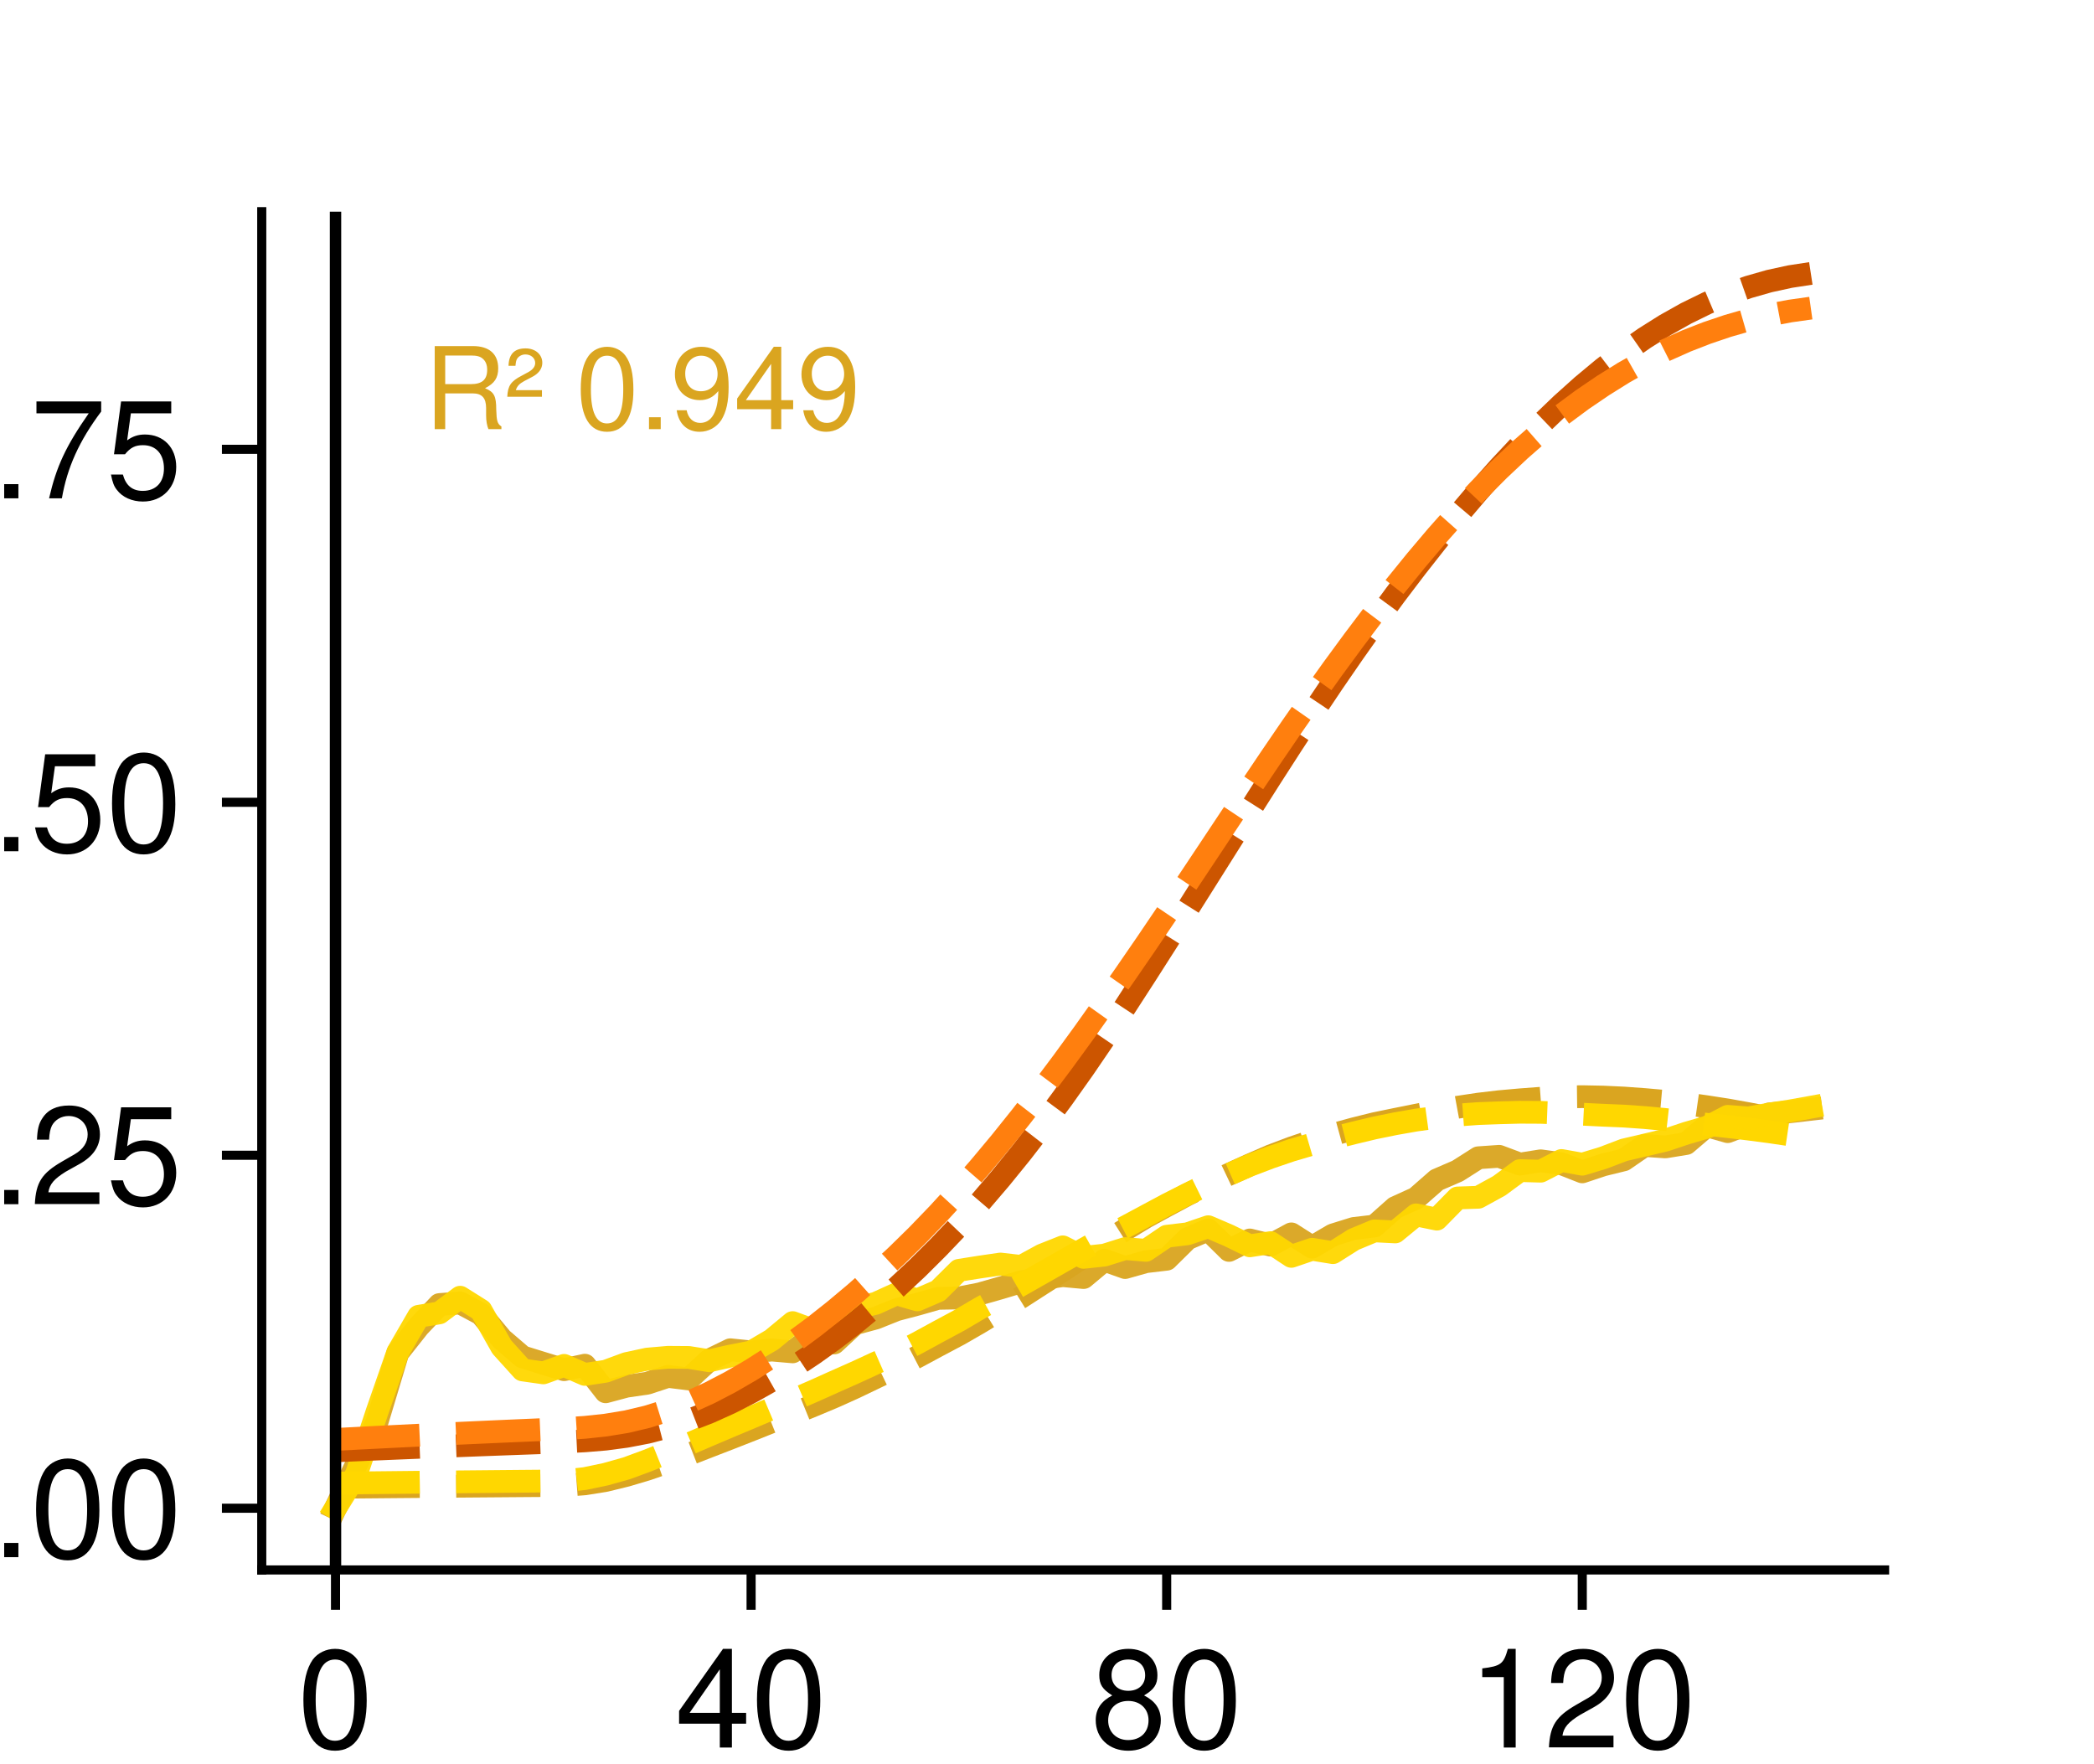
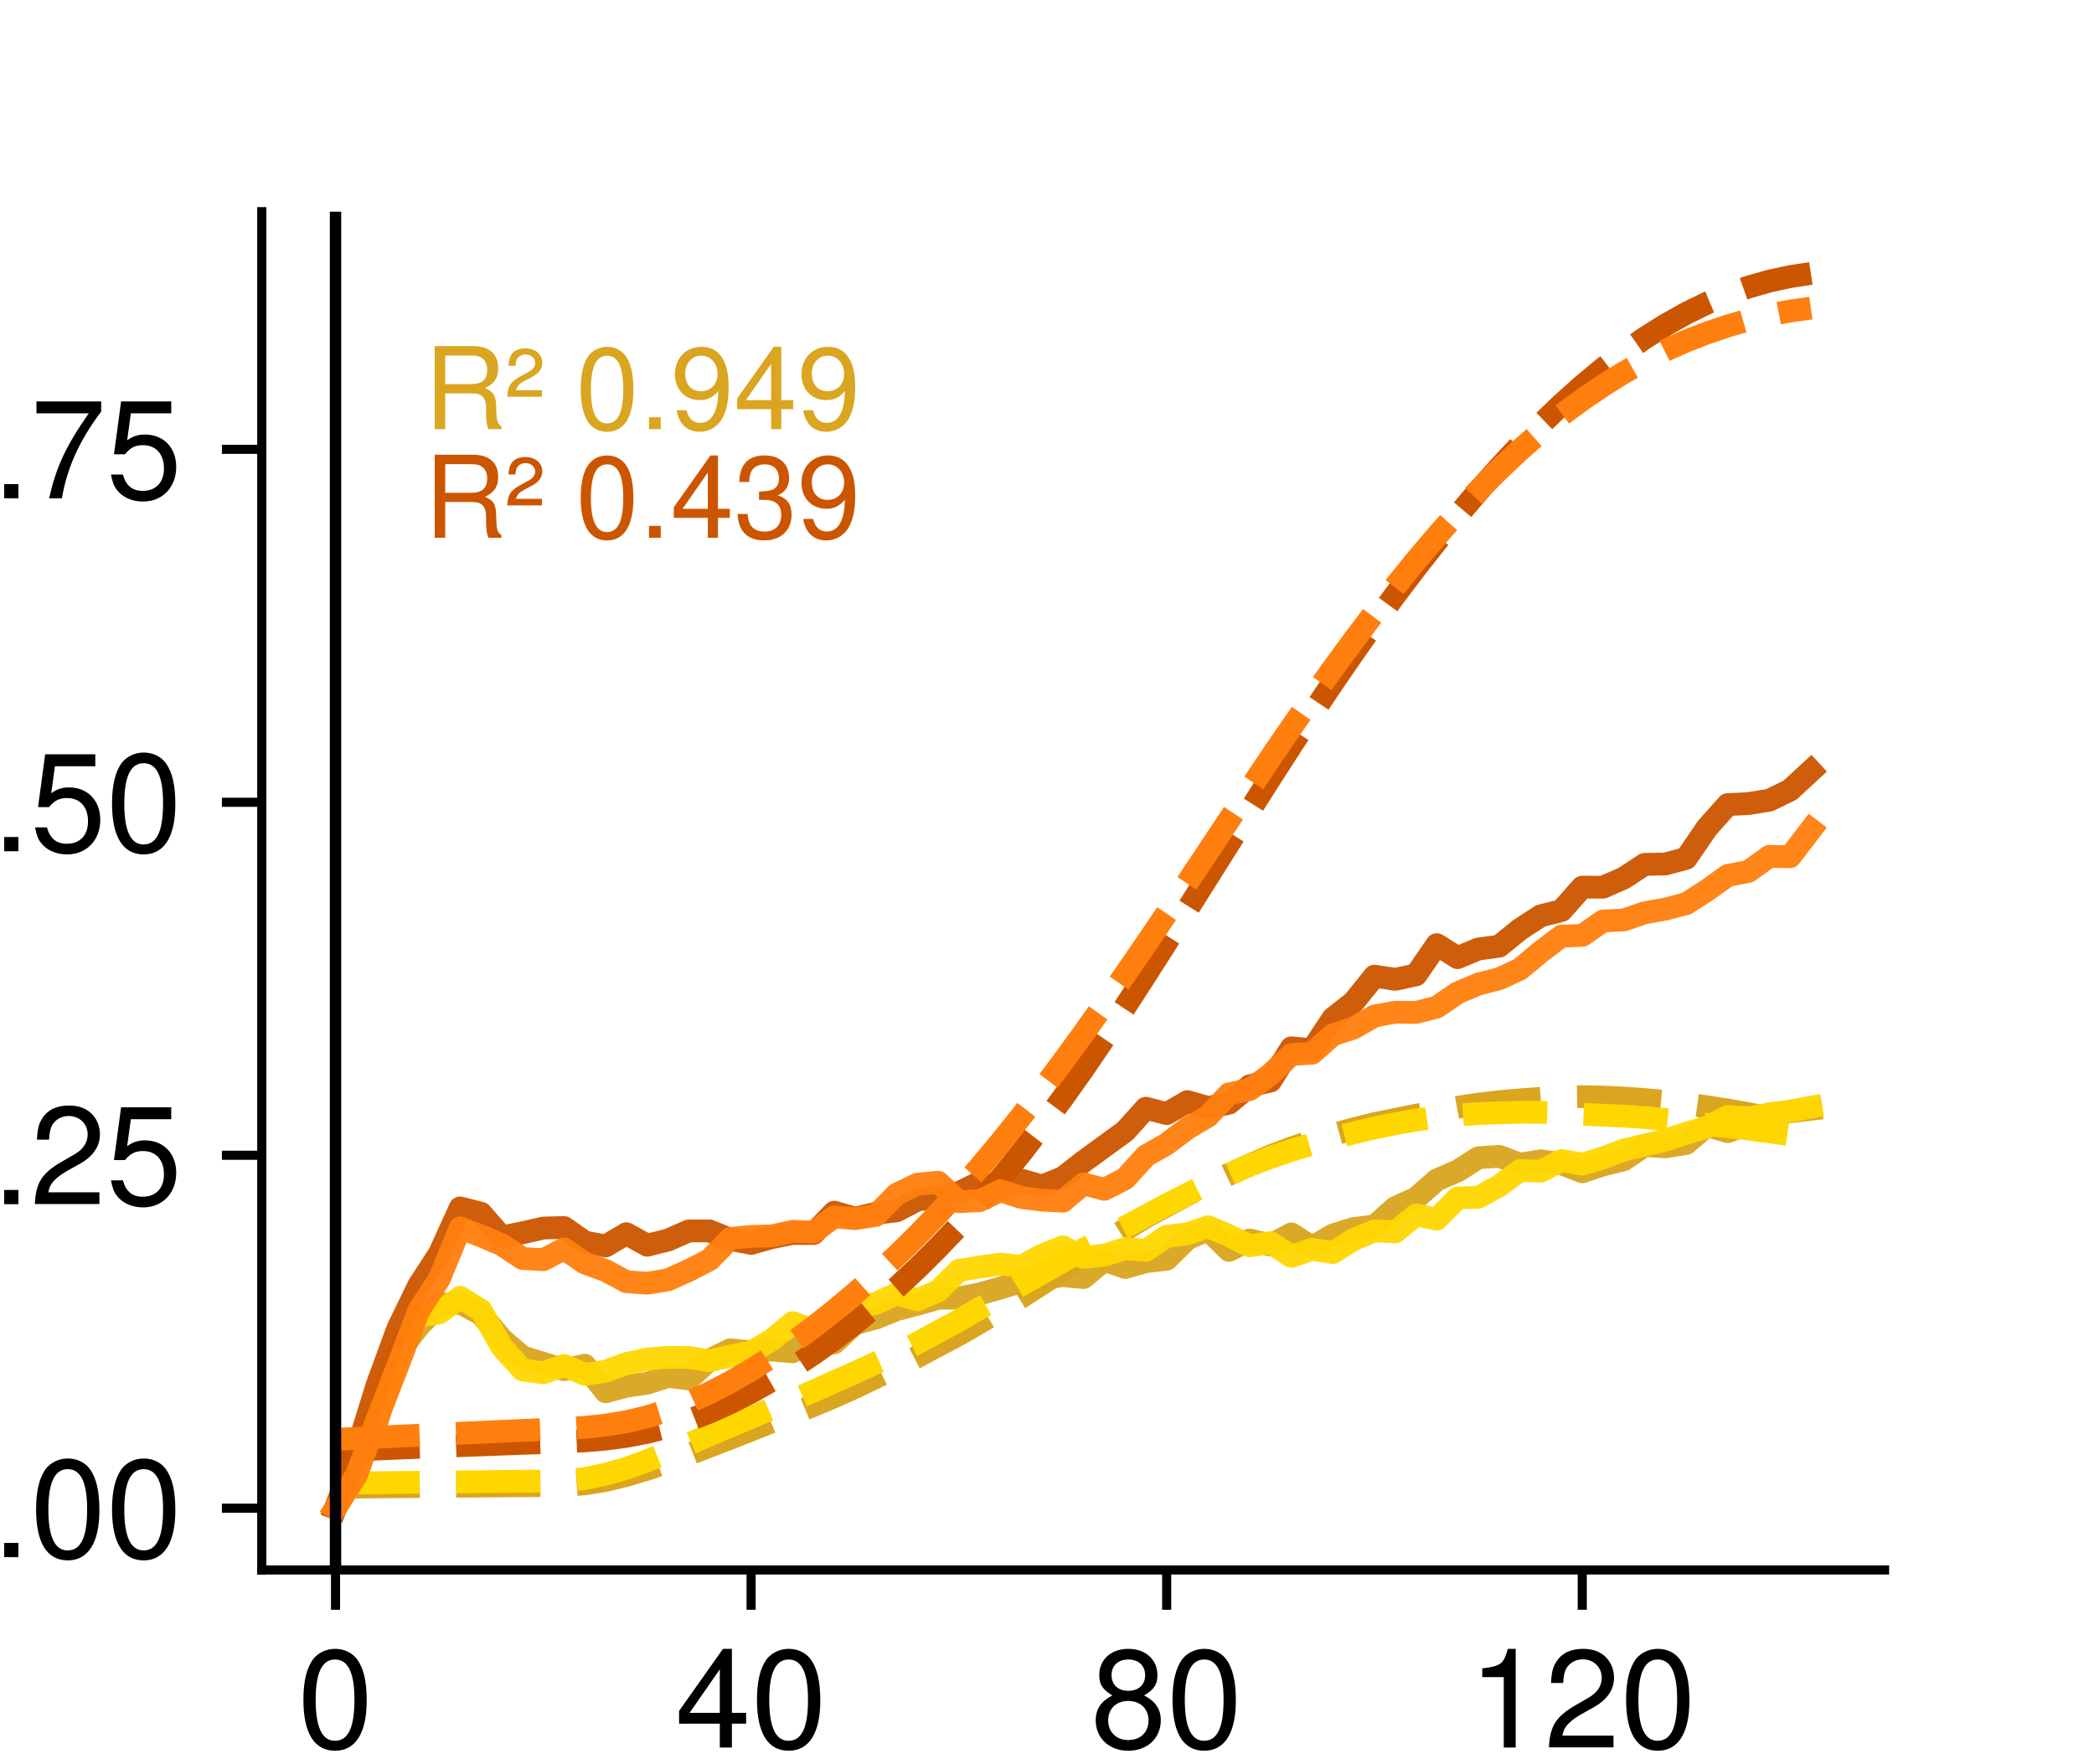
<svg xmlns="http://www.w3.org/2000/svg" xmlns:xlink="http://www.w3.org/1999/xlink" width="184pt" height="155pt" viewBox="0 0 184 155" version="1.1">
  <defs>
    <style type="text/css">*{stroke-linejoin: round; stroke-linecap: butt}</style>
  </defs>
  <g id="figure_1">
    <g id="patch_1">
      <path d="M 0 155  L 184 155  L 184 0  L 0 0  L 0 155  z " style="fill: none; opacity: 0" />
    </g>
    <g id="axes_1">
      <g id="patch_2">
        <path d="M 23 137.95  L 165.6 137.95  L 165.6 18.6  L 23 18.6  L 23 137.95  z " style="fill: none" />
      </g>
      <g id="matplotlib.axis_1">
        <g id="xtick_1">
          <g id="line2d_1">
            <defs>
-               <path id="m35b9b5865e" d="M 0 0  L 0 3.5  " style="stroke: #000000; stroke-width: 0.8" />
+               <path id="m296f13e657" d="M 0 0  L 0 3.5  " style="stroke: #000000; stroke-width: 0.8" />
            </defs>
            <g>
-               <use xlink:href="#m35b9b5865e" x="29.482" y="137.95" style="stroke: #000000; stroke-width: 0.8" />
+               <use xlink:href="#m296f13e657" x="29.482" y="137.95" style="stroke: #000000; stroke-width: 0.8" />
            </g>
          </g>
          <g id="text_1">
            <text style="font: 12px 'Helvetica'; text-anchor: middle" x="29.482" y="153.558" transform="rotate(-0 29.48182 153.5581)">0</text>
          </g>
        </g>
        <g id="xtick_2">
          <g id="line2d_2">
            <g>
-               <use xlink:href="#m35b9b5865e" x="65.999" y="137.95" style="stroke: #000000; stroke-width: 0.8" />
+               <use xlink:href="#m296f13e657" x="65.999" y="137.95" style="stroke: #000000; stroke-width: 0.8" />
            </g>
          </g>
          <g id="text_2">
            <text style="font: 12px 'Helvetica'; text-anchor: middle" x="65.999" y="153.558" transform="rotate(-0 65.9991 153.5581)">40</text>
          </g>
        </g>
        <g id="xtick_3">
          <g id="line2d_3">
            <g>
-               <use xlink:href="#m35b9b5865e" x="102.516" y="137.95" style="stroke: #000000; stroke-width: 0.8" />
+               <use xlink:href="#m296f13e657" x="102.516" y="137.95" style="stroke: #000000; stroke-width: 0.8" />
            </g>
          </g>
          <g id="text_3">
            <text style="font: 12px 'Helvetica'; text-anchor: middle" x="102.516" y="153.558" transform="rotate(-0 102.5164 153.5581)">80</text>
          </g>
        </g>
        <g id="xtick_4">
          <g id="line2d_4">
            <g>
-               <use xlink:href="#m35b9b5865e" x="139.034" y="137.95" style="stroke: #000000; stroke-width: 0.8" />
+               <use xlink:href="#m296f13e657" x="139.034" y="137.95" style="stroke: #000000; stroke-width: 0.8" />
            </g>
          </g>
          <g id="text_4">
            <text style="font: 12px 'Helvetica'; text-anchor: middle" x="139.034" y="153.558" transform="rotate(-0 139.0337 153.5581)">120</text>
          </g>
        </g>
        <g id="text_5">
          <text style="font: 12px 'Helvetica'; text-anchor: middle" x="94.3" y="168.756" transform="rotate(-0 94.3 168.7556)">time (ms)</text>
        </g>
      </g>
      <g id="matplotlib.axis_2">
        <g id="ytick_1">
          <g id="line2d_5">
            <defs>
-               <path id="m72df10f6a7" d="M 0 0  L -3.5 0  " style="stroke: #000000; stroke-width: 0.8" />
+               <path id="m15f7686c95" d="M 0 0  L -3.5 0  " style="stroke: #000000; stroke-width: 0.8" />
            </defs>
            <g>
-               <use xlink:href="#m72df10f6a7" x="23" y="132.525" style="stroke: #000000; stroke-width: 0.8" />
+               <use xlink:href="#m15f7686c95" x="23" y="132.525" style="stroke: #000000; stroke-width: 0.8" />
            </g>
          </g>
          <g id="text_6">
            <text style="font: 12px 'Helvetica'; text-anchor: end" x="16" y="136.829" transform="rotate(-0 16 136.8291)">0.00</text>
          </g>
        </g>
        <g id="ytick_2">
          <g id="line2d_6">
            <g>
-               <use xlink:href="#m72df10f6a7" x="23" y="101.511" style="stroke: #000000; stroke-width: 0.8" />
+               <use xlink:href="#m15f7686c95" x="23" y="101.511" style="stroke: #000000; stroke-width: 0.8" />
            </g>
          </g>
          <g id="text_7">
            <text style="font: 12px 'Helvetica'; text-anchor: end" x="16" y="105.815" transform="rotate(-0 16 105.8147)">0.25</text>
          </g>
        </g>
        <g id="ytick_3">
          <g id="line2d_7">
            <g>
-               <use xlink:href="#m72df10f6a7" x="23" y="70.496" style="stroke: #000000; stroke-width: 0.8" />
+               <use xlink:href="#m15f7686c95" x="23" y="70.496" style="stroke: #000000; stroke-width: 0.8" />
            </g>
          </g>
          <g id="text_8">
            <text style="font: 12px 'Helvetica'; text-anchor: end" x="16" y="74.8" transform="rotate(-0 16 74.80037)">0.50</text>
          </g>
        </g>
        <g id="ytick_4">
          <g id="line2d_8">
            <g>
-               <use xlink:href="#m72df10f6a7" x="23" y="39.482" style="stroke: #000000; stroke-width: 0.8" />
+               <use xlink:href="#m15f7686c95" x="23" y="39.482" style="stroke: #000000; stroke-width: 0.8" />
            </g>
          </g>
          <g id="text_9">
            <text style="font: 12px 'Helvetica'; text-anchor: end" x="16" y="43.786" transform="rotate(-0 16 43.78602)">0.75</text>
          </g>
        </g>
      </g>
      <g id="line2d_9">
-         <path d="M 29.482 130.687  L 31.308 130.67  L 33.134 130.654  L 34.959 130.638  L 36.785 130.623  L 38.611 130.608  L 40.437 130.593  L 42.263 130.579  L 44.089 130.565  L 45.915 130.551  L 47.74 130.538  L 49.566 130.525  L 51.392 130.383  L 53.218 130.088  L 55.044 129.641  L 56.87 129.098  L 58.696 128.466  L 60.522 127.79  L 62.347 127.079  L 64.173 126.373  L 65.999 125.657  L 67.825 124.929  L 69.651 124.242  L 71.477 123.499  L 73.303 122.733  L 75.128 121.91  L 76.954 121.033  L 78.78 120.161  L 80.606 119.216  L 82.432 118.232  L 84.258 117.264  L 86.084 116.212  L 87.909 115.103  L 89.735 113.98  L 91.561 112.804  L 93.387 111.64  L 95.213 110.436  L 97.039 109.196  L 98.865 108.044  L 100.691 106.938  L 102.516 105.942  L 104.342 104.965  L 106.168 104.057  L 107.994 103.187  L 109.82 102.358  L 111.646 101.566  L 113.472 100.874  L 115.297 100.255  L 117.123 99.691  L 118.949 99.191  L 120.775 98.737  L 122.601 98.361  L 124.427 97.994  L 126.253 97.632  L 128.078 97.295  L 129.904 97.02  L 131.73 96.804  L 133.556 96.641  L 135.382 96.504  L 137.208 96.387  L 139.034 96.364  L 140.86 96.4  L 142.685 96.484  L 144.511 96.617  L 146.337 96.778  L 148.163 96.99  L 149.989 97.25  L 151.815 97.534  L 153.641 97.862  L 155.466 98.216  L 157.292 98.596  L 159.118 99.006  " clip-path="url(#p8d2a6472b7)" style="fill: none; stroke-dasharray: 7.4,3.2; stroke-dashoffset: 0; stroke: #daa520; stroke-width: 2" />
+         <path d="M 29.482 130.687  L 31.308 130.67  L 33.134 130.654  L 34.959 130.638  L 36.785 130.623  L 38.611 130.608  L 40.437 130.593  L 42.263 130.579  L 44.089 130.565  L 45.915 130.551  L 47.74 130.538  L 49.566 130.525  L 51.392 130.383  L 53.218 130.088  L 55.044 129.641  L 56.87 129.098  L 58.696 128.466  L 60.522 127.79  L 62.347 127.079  L 64.173 126.373  L 65.999 125.657  L 67.825 124.929  L 69.651 124.242  L 71.477 123.499  L 73.303 122.733  L 75.128 121.91  L 76.954 121.033  L 78.78 120.161  L 80.606 119.216  L 82.432 118.232  L 84.258 117.264  L 86.084 116.212  L 87.909 115.103  L 89.735 113.98  L 91.561 112.804  L 93.387 111.64  L 95.213 110.436  L 97.039 109.196  L 98.865 108.044  L 100.691 106.938  L 102.516 105.942  L 104.342 104.965  L 106.168 104.057  L 107.994 103.187  L 109.82 102.358  L 111.646 101.566  L 113.472 100.874  L 115.297 100.255  L 117.123 99.691  L 118.949 99.191  L 120.775 98.737  L 122.601 98.361  L 124.427 97.994  L 126.253 97.632  L 128.078 97.295  L 129.904 97.02  L 131.73 96.804  L 133.556 96.641  L 135.382 96.504  L 137.208 96.387  L 139.034 96.364  L 140.86 96.4  L 142.685 96.484  L 144.511 96.617  L 146.337 96.778  L 148.163 96.99  L 149.989 97.25  L 151.815 97.534  L 153.641 97.862  L 155.466 98.216  L 157.292 98.596  L 159.118 99.006  " clip-path="url(#p3b9428ed05)" style="fill: none; stroke-dasharray: 7.4,3.2; stroke-dashoffset: 0; stroke: #daa520; stroke-width: 2" />
      </g>
      <g id="line2d_10">
-         <path d="M 29.482 132.525  L 31.308 128.7  L 33.134 124.938  L 34.959 118.867  L 36.785 116.561  L 38.611 114.63  L 40.437 114.49  L 42.263 115.464  L 44.089 117.664  L 45.915 119.23  L 47.74 119.797  L 49.566 120.354  L 51.392 119.959  L 53.218 122.295  L 55.044 121.807  L 56.87 121.542  L 58.696 120.944  L 60.522 121.169  L 62.347 119.49  L 64.173 118.603  L 65.999 118.79  L 67.825 118.628  L 69.651 118.787  L 71.477 117.359  L 73.303 118.006  L 75.128 116.31  L 76.954 115.815  L 78.78 115.085  L 80.606 114.604  L 82.432 114.085  L 84.258 114.052  L 86.084 113.695  L 87.909 113.174  L 89.735 112.628  L 91.561 112.351  L 93.387 112.089  L 95.213 112.257  L 97.039 110.731  L 98.865 111.378  L 100.691 110.862  L 102.516 110.648  L 104.342 108.846  L 106.168 108.071  L 107.994 109.872  L 109.82 108.956  L 111.646 109.405  L 113.472 108.421  L 115.297 109.586  L 117.123 108.515  L 118.949 107.946  L 120.775 107.732  L 122.601 106.109  L 124.427 105.28  L 126.253 103.681  L 128.078 102.892  L 129.904 101.731  L 131.73 101.605  L 133.556 102.289  L 135.382 101.999  L 137.208 102.254  L 139.034 102.97  L 140.86 102.36  L 142.685 101.912  L 144.511 100.654  L 146.337 100.778  L 148.163 100.48  L 149.989 98.921  L 151.815 99.437  L 153.641 98.735  L 155.466 97.878  L 157.292 97.688  L 159.118 97.476  " clip-path="url(#p8d2a6472b7)" style="fill: none; stroke: #daa520; stroke-opacity: 0.95; stroke-width: 2; stroke-linecap: square" />
+         <path d="M 29.482 132.525  L 31.308 128.7  L 33.134 124.938  L 34.959 118.867  L 36.785 116.561  L 38.611 114.63  L 40.437 114.49  L 42.263 115.464  L 44.089 117.664  L 45.915 119.23  L 47.74 119.797  L 49.566 120.354  L 51.392 119.959  L 53.218 122.295  L 55.044 121.807  L 56.87 121.542  L 58.696 120.944  L 60.522 121.169  L 62.347 119.49  L 64.173 118.603  L 65.999 118.79  L 67.825 118.628  L 69.651 118.787  L 71.477 117.359  L 73.303 118.006  L 75.128 116.31  L 76.954 115.815  L 78.78 115.085  L 80.606 114.604  L 82.432 114.085  L 84.258 114.052  L 86.084 113.695  L 87.909 113.174  L 89.735 112.628  L 91.561 112.351  L 93.387 112.089  L 95.213 112.257  L 97.039 110.731  L 98.865 111.378  L 100.691 110.862  L 102.516 110.648  L 104.342 108.846  L 106.168 108.071  L 107.994 109.872  L 109.82 108.956  L 111.646 109.405  L 113.472 108.421  L 115.297 109.586  L 117.123 108.515  L 118.949 107.946  L 120.775 107.732  L 122.601 106.109  L 124.427 105.28  L 126.253 103.681  L 128.078 102.892  L 129.904 101.731  L 131.73 101.605  L 133.556 102.289  L 135.382 101.999  L 137.208 102.254  L 139.034 102.97  L 140.86 102.36  L 142.685 101.912  L 144.511 100.654  L 146.337 100.778  L 148.163 100.48  L 149.989 98.921  L 151.815 99.437  L 153.641 98.735  L 155.466 97.878  L 157.292 97.688  L 159.118 97.476  " clip-path="url(#p3b9428ed05)" style="fill: none; stroke: #daa520; stroke-opacity: 0.95; stroke-width: 2; stroke-linecap: square" />
      </g>
      <g id="line2d_11">
-         <path d="M 29.482 130.321  L 31.308 130.301  L 33.134 130.282  L 34.959 130.263  L 36.785 130.244  L 38.611 130.226  L 40.437 130.208  L 42.263 130.191  L 44.089 130.174  L 45.915 130.158  L 47.74 130.142  L 49.566 130.126  L 51.392 129.921  L 53.218 129.539  L 55.044 129.025  L 56.87 128.352  L 58.696 127.618  L 60.522 126.877  L 62.347 126.09  L 64.173 125.314  L 65.999 124.549  L 67.825 123.776  L 69.651 123.03  L 71.477 122.239  L 73.303 121.419  L 75.128 120.609  L 76.954 119.767  L 78.78 118.967  L 80.606 118.014  L 82.432 117.017  L 84.258 116.037  L 86.084 114.962  L 87.909 113.955  L 89.735 112.899  L 91.561 111.863  L 93.387 110.823  L 95.213 109.78  L 97.039 108.757  L 98.865 107.815  L 100.691 106.836  L 102.516 105.857  L 104.342 104.929  L 106.168 104.03  L 107.994 103.191  L 109.82 102.391  L 111.646 101.696  L 113.472 101.075  L 115.297 100.537  L 117.123 100.018  L 118.949 99.55  L 120.775 99.114  L 122.601 98.742  L 124.427 98.421  L 126.253 98.171  L 128.078 97.98  L 129.904 97.848  L 131.73 97.781  L 133.556 97.732  L 135.382 97.741  L 137.208 97.811  L 139.034 97.905  L 140.86 97.994  L 142.685 98.07  L 144.511 98.199  L 146.337 98.371  L 148.163 98.575  L 149.989 98.793  L 151.815 98.992  L 153.641 99.21  L 155.466 99.448  L 157.292 99.718  L 159.118 100.005  " clip-path="url(#p8d2a6472b7)" style="fill: none; stroke-dasharray: 7.4,3.2; stroke-dashoffset: 0; stroke: #ffd700; stroke-width: 2" />
+         <path d="M 29.482 130.321  L 31.308 130.301  L 33.134 130.282  L 34.959 130.263  L 36.785 130.244  L 38.611 130.226  L 40.437 130.208  L 42.263 130.191  L 44.089 130.174  L 45.915 130.158  L 47.74 130.142  L 49.566 130.126  L 51.392 129.921  L 53.218 129.539  L 55.044 129.025  L 56.87 128.352  L 58.696 127.618  L 60.522 126.877  L 62.347 126.09  L 64.173 125.314  L 65.999 124.549  L 67.825 123.776  L 69.651 123.03  L 71.477 122.239  L 73.303 121.419  L 75.128 120.609  L 76.954 119.767  L 78.78 118.967  L 80.606 118.014  L 82.432 117.017  L 84.258 116.037  L 86.084 114.962  L 87.909 113.955  L 89.735 112.899  L 91.561 111.863  L 93.387 110.823  L 95.213 109.78  L 97.039 108.757  L 98.865 107.815  L 100.691 106.836  L 102.516 105.857  L 104.342 104.929  L 106.168 104.03  L 107.994 103.191  L 109.82 102.391  L 111.646 101.696  L 113.472 101.075  L 115.297 100.537  L 117.123 100.018  L 118.949 99.55  L 120.775 99.114  L 122.601 98.742  L 124.427 98.421  L 126.253 98.171  L 128.078 97.98  L 129.904 97.848  L 131.73 97.781  L 133.556 97.732  L 135.382 97.741  L 137.208 97.811  L 139.034 97.905  L 140.86 97.994  L 142.685 98.07  L 144.511 98.199  L 146.337 98.371  L 148.163 98.575  L 149.989 98.793  L 151.815 98.992  L 153.641 99.21  L 155.466 99.448  L 157.292 99.718  L 159.118 100.005  " clip-path="url(#p3b9428ed05)" style="fill: none; stroke-dasharray: 7.4,3.2; stroke-dashoffset: 0; stroke: #ffd700; stroke-width: 2" />
      </g>
      <g id="line2d_12">
-         <path d="M 29.482 132.525  L 31.308 129.562  L 33.134 124.055  L 34.959 118.813  L 36.785 115.662  L 38.611 115.36  L 40.437 113.986  L 42.263 115.135  L 44.089 118.354  L 45.915 120.374  L 47.74 120.633  L 49.566 119.975  L 51.392 120.768  L 53.218 120.49  L 55.044 119.817  L 56.87 119.424  L 58.696 119.265  L 60.522 119.278  L 62.347 119.57  L 64.173 119.158  L 65.999 118.799  L 67.825 117.727  L 69.651 116.217  L 71.477 116.891  L 73.303 115.881  L 75.128 114.951  L 76.954 114.522  L 78.78 113.691  L 80.606 114.219  L 82.432 113.432  L 84.258 111.625  L 86.084 111.336  L 87.909 111.07  L 89.735 111.281  L 91.561 110.286  L 93.387 109.561  L 95.213 110.483  L 97.039 110.287  L 98.865 109.713  L 100.691 109.866  L 102.516 108.63  L 104.342 108.412  L 106.168 107.792  L 107.994 108.576  L 109.82 109.469  L 111.646 109.19  L 113.472 110.395  L 115.297 109.773  L 117.123 110.069  L 118.949 108.915  L 120.775 108.156  L 122.601 108.249  L 124.427 106.751  L 126.253 107.124  L 128.078 105.265  L 129.904 105.203  L 131.73 104.201  L 133.556 102.858  L 135.382 102.911  L 137.208 101.972  L 139.034 102.298  L 140.86 101.743  L 142.685 101.048  L 144.511 100.62  L 146.337 100.189  L 148.163 99.577  L 149.989 99.043  L 151.815 98.093  L 153.641 98.233  L 155.466 97.892  L 157.292 97.618  L 159.118 97.29  " clip-path="url(#p8d2a6472b7)" style="fill: none; stroke: #ffd700; stroke-opacity: 0.95; stroke-width: 2; stroke-linecap: square" />
+         <path d="M 29.482 132.525  L 31.308 129.562  L 33.134 124.055  L 34.959 118.813  L 36.785 115.662  L 38.611 115.36  L 40.437 113.986  L 42.263 115.135  L 44.089 118.354  L 45.915 120.374  L 47.74 120.633  L 49.566 119.975  L 51.392 120.768  L 53.218 120.49  L 55.044 119.817  L 56.87 119.424  L 58.696 119.265  L 60.522 119.278  L 62.347 119.57  L 64.173 119.158  L 65.999 118.799  L 67.825 117.727  L 69.651 116.217  L 71.477 116.891  L 73.303 115.881  L 75.128 114.951  L 76.954 114.522  L 78.78 113.691  L 80.606 114.219  L 82.432 113.432  L 84.258 111.625  L 86.084 111.336  L 87.909 111.07  L 89.735 111.281  L 91.561 110.286  L 93.387 109.561  L 95.213 110.483  L 97.039 110.287  L 98.865 109.713  L 100.691 109.866  L 102.516 108.63  L 104.342 108.412  L 106.168 107.792  L 107.994 108.576  L 109.82 109.469  L 111.646 109.19  L 113.472 110.395  L 115.297 109.773  L 117.123 110.069  L 118.949 108.915  L 120.775 108.156  L 122.601 108.249  L 124.427 106.751  L 126.253 107.124  L 128.078 105.265  L 129.904 105.203  L 131.73 104.201  L 133.556 102.858  L 135.382 102.911  L 137.208 101.972  L 139.034 102.298  L 140.86 101.743  L 142.685 101.048  L 144.511 100.62  L 146.337 100.189  L 148.163 99.577  L 149.989 99.043  L 151.815 98.093  L 153.641 98.233  L 155.466 97.892  L 157.292 97.618  L 159.118 97.29  " clip-path="url(#p3b9428ed05)" style="fill: none; stroke: #ffd700; stroke-opacity: 0.95; stroke-width: 2; stroke-linecap: square" />
      </g>
      <g id="line2d_13">
-         <path d="M 29.482 127.485  L 31.308 127.405  L 33.134 127.327  L 34.959 127.251  L 36.785 127.176  L 38.611 127.103  L 40.437 127.032  L 42.263 126.962  L 44.089 126.894  L 45.915 126.827  L 47.74 126.762  L 49.566 126.698  L 51.392 126.607  L 53.218 126.454  L 55.044 126.211  L 56.87 125.861  L 58.696 125.391  L 60.522 124.799  L 62.347 124.086  L 64.173 123.262  L 65.999 122.33  L 67.825 121.297  L 69.651 120.177  L 71.477 118.964  L 73.303 117.66  L 75.128 116.258  L 76.954 114.751  L 78.78 113.148  L 80.606 111.44  L 82.432 109.624  L 84.258 107.711  L 86.084 105.688  L 87.909 103.552  L 89.735 101.304  L 91.561 98.943  L 93.387 96.477  L 95.213 93.904  L 97.039 91.225  L 98.865 88.465  L 100.691 85.641  L 102.516 82.783  L 104.342 79.896  L 106.168 76.999  L 107.994 74.1  L 109.82 71.21  L 111.646 68.335  L 113.472 65.498  L 115.297 62.713  L 117.123 59.989  L 118.949 57.335  L 120.775 54.758  L 122.601 52.271  L 124.427 49.868  L 126.253 47.546  L 128.078 45.305  L 129.904 43.153  L 131.73 41.098  L 133.556 39.145  L 135.382 37.293  L 137.208 35.54  L 139.034 33.901  L 140.86 32.381  L 142.685 30.983  L 144.511 29.709  L 146.337 28.559  L 148.163 27.534  L 149.989 26.638  L 151.815 25.867  L 153.641 25.223  L 155.466 24.702  L 157.292 24.304  L 159.118 24.025  " clip-path="url(#p8d2a6472b7)" style="fill: none; stroke-dasharray: 7.4,3.2; stroke-dashoffset: 0; stroke: #cc5500; stroke-width: 2" />
+         <path d="M 29.482 127.485  L 31.308 127.405  L 33.134 127.327  L 34.959 127.251  L 36.785 127.176  L 38.611 127.103  L 40.437 127.032  L 42.263 126.962  L 44.089 126.894  L 45.915 126.827  L 47.74 126.762  L 49.566 126.698  L 51.392 126.607  L 53.218 126.454  L 55.044 126.211  L 56.87 125.861  L 58.696 125.391  L 60.522 124.799  L 62.347 124.086  L 64.173 123.262  L 65.999 122.33  L 67.825 121.297  L 69.651 120.177  L 71.477 118.964  L 73.303 117.66  L 75.128 116.258  L 76.954 114.751  L 78.78 113.148  L 80.606 111.44  L 82.432 109.624  L 84.258 107.711  L 86.084 105.688  L 87.909 103.552  L 89.735 101.304  L 91.561 98.943  L 93.387 96.477  L 95.213 93.904  L 97.039 91.225  L 98.865 88.465  L 100.691 85.641  L 102.516 82.783  L 104.342 79.896  L 106.168 76.999  L 107.994 74.1  L 109.82 71.21  L 111.646 68.335  L 113.472 65.498  L 115.297 62.713  L 117.123 59.989  L 118.949 57.335  L 120.775 54.758  L 122.601 52.271  L 124.427 49.868  L 126.253 47.546  L 128.078 45.305  L 129.904 43.153  L 131.73 41.098  L 133.556 39.145  L 135.382 37.293  L 137.208 35.54  L 139.034 33.901  L 140.86 32.381  L 142.685 30.983  L 144.511 29.709  L 146.337 28.559  L 148.163 27.534  L 149.989 26.638  L 151.815 25.867  L 153.641 25.223  L 155.466 24.702  L 157.292 24.304  L 159.118 24.025  " clip-path="url(#p3b9428ed05)" style="fill: none; stroke-dasharray: 7.4,3.2; stroke-dashoffset: 0; stroke: #cc5500; stroke-width: 2" />
      </g>
      <g id="line2d_14">
-         <path d="M 29.482 126.481  L 31.308 126.386  L 33.134 126.292  L 34.959 126.201  L 36.785 126.111  L 38.611 126.024  L 40.437 125.938  L 42.263 125.855  L 44.089 125.773  L 45.915 125.693  L 47.74 125.615  L 49.566 125.538  L 51.392 125.42  L 53.218 125.224  L 55.044 124.924  L 56.87 124.491  L 58.696 123.922  L 60.522 123.223  L 62.347 122.392  L 64.173 121.441  L 65.999 120.382  L 67.825 119.218  L 69.651 117.964  L 71.477 116.616  L 73.303 115.172  L 75.128 113.643  L 76.954 112.026  L 78.78 110.337  L 80.606 108.546  L 82.432 106.65  L 84.258 104.659  L 86.084 102.56  L 87.909 100.375  L 89.735 98.097  L 91.561 95.739  L 93.387 93.305  L 95.213 90.798  L 97.039 88.229  L 98.865 85.62  L 100.691 82.966  L 102.516 80.269  L 104.342 77.545  L 106.168 74.801  L 107.994 72.052  L 109.82 69.308  L 111.646 66.591  L 113.472 63.918  L 115.297 61.304  L 117.123 58.749  L 118.949 56.261  L 120.775 53.842  L 122.601 51.503  L 124.427 49.25  L 126.253 47.092  L 128.078 45.037  L 129.904 43.091  L 131.73 41.262  L 133.556 39.545  L 135.382 37.947  L 137.208 36.473  L 139.034 35.12  L 140.86 33.879  L 142.685 32.74  L 144.511 31.707  L 146.337 30.782  L 148.163 29.967  L 149.989 29.256  L 151.815 28.639  L 153.641 28.113  L 155.466 27.676  L 157.292 27.331  L 159.118 27.074  " clip-path="url(#p8d2a6472b7)" style="fill: none; stroke-dasharray: 7.4,3.2; stroke-dashoffset: 0; stroke: #ff7f0e; stroke-width: 2" />
+         <path d="M 29.482 132.525  L 31.308 127.592  L 33.134 121.706  L 34.959 116.732  L 36.785 112.963  L 38.611 110.155  L 40.437 106.137  L 42.263 106.61  L 44.089 108.694  L 45.915 108.327  L 47.74 107.908  L 49.566 107.861  L 51.392 109.142  L 53.218 109.479  L 55.044 108.405  L 56.87 109.418  L 58.696 108.962  L 60.522 108.162  L 62.347 108.158  L 64.173 108.907  L 65.999 109.256  L 67.825 108.746  L 69.651 108.382  L 71.477 108.393  L 73.303 106.509  L 75.128 107.04  L 76.954 106.61  L 78.78 106.398  L 80.606 105.446  L 82.432 105.204  L 84.258 104.794  L 86.084 103.896  L 87.909 104.507  L 89.735 103.686  L 91.561 104.219  L 93.387 103.481  L 95.213 102.061  L 97.039 100.727  L 98.865 99.399  L 100.691 97.374  L 102.516 97.854  L 104.342 96.797  L 106.168 97.319  L 107.994 96.936  L 109.82 95.406  L 111.646 94.992  L 113.472 92.071  L 115.297 92.241  L 117.123 89.481  L 118.949 88.037  L 120.775 85.774  L 122.601 86.054  L 124.427 85.659  L 126.253 83.006  L 128.078 84.147  L 129.904 83.388  L 131.73 83.143  L 133.556 81.662  L 135.382 80.472  L 137.208 80.011  L 139.034 77.951  L 140.86 77.957  L 142.685 77.151  L 144.511 75.952  L 146.337 75.919  L 148.163 75.421  L 149.989 72.751  L 151.815 70.699  L 153.641 70.61  L 155.466 70.313  L 157.292 69.427  L 159.118 67.74  " clip-path="url(#p3b9428ed05)" style="fill: none; stroke: #cc5500; stroke-opacity: 0.95; stroke-width: 2; stroke-linecap: square" />
      </g>
      <g id="line2d_15">
-         <path d="M 29.482 137.95  L 29.482 18.6  " clip-path="url(#p8d2a6472b7)" style="fill: none; stroke: #000000; stroke-linecap: square" />
+         <path d="M 29.482 126.481  L 31.308 126.386  L 33.134 126.292  L 34.959 126.201  L 36.785 126.111  L 38.611 126.024  L 40.437 125.938  L 42.263 125.855  L 44.089 125.773  L 45.915 125.693  L 47.74 125.615  L 49.566 125.538  L 51.392 125.42  L 53.218 125.224  L 55.044 124.924  L 56.87 124.491  L 58.696 123.922  L 60.522 123.223  L 62.347 122.392  L 64.173 121.441  L 65.999 120.382  L 67.825 119.218  L 69.651 117.964  L 71.477 116.616  L 73.303 115.172  L 75.128 113.643  L 76.954 112.026  L 78.78 110.337  L 80.606 108.546  L 82.432 106.65  L 84.258 104.659  L 86.084 102.56  L 87.909 100.375  L 89.735 98.097  L 91.561 95.739  L 93.387 93.305  L 95.213 90.798  L 97.039 88.229  L 98.865 85.62  L 100.691 82.966  L 102.516 80.269  L 104.342 77.545  L 106.168 74.801  L 107.994 72.052  L 109.82 69.308  L 111.646 66.591  L 113.472 63.918  L 115.297 61.304  L 117.123 58.749  L 118.949 56.261  L 120.775 53.842  L 122.601 51.503  L 124.427 49.25  L 126.253 47.092  L 128.078 45.037  L 129.904 43.091  L 131.73 41.262  L 133.556 39.545  L 135.382 37.947  L 137.208 36.473  L 139.034 35.12  L 140.86 33.879  L 142.685 32.74  L 144.511 31.707  L 146.337 30.782  L 148.163 29.967  L 149.989 29.256  L 151.815 28.639  L 153.641 28.113  L 155.466 27.676  L 157.292 27.331  L 159.118 27.074  " clip-path="url(#p3b9428ed05)" style="fill: none; stroke-dasharray: 7.4,3.2; stroke-dashoffset: 0; stroke: #ff7f0e; stroke-width: 2" />
+       </g>
+       <g id="line2d_16">
+         <path d="M 29.482 132.525  L 31.308 129.642  L 33.134 124.68  L 34.959 120.006  L 36.785 115.18  L 38.611 112.359  L 40.437 107.888  L 42.263 108.591  L 44.089 109.374  L 45.915 110.586  L 47.74 110.689  L 49.566 109.736  L 51.392 110.98  L 53.218 111.648  L 55.044 112.623  L 56.87 112.752  L 58.696 112.458  L 60.522 111.634  L 62.347 110.694  L 64.173 108.821  L 65.999 108.645  L 67.825 108.596  L 69.651 108.194  L 71.477 108.255  L 73.303 106.929  L 75.128 107.081  L 76.954 106.801  L 78.78 104.934  L 80.606 104.06  L 82.432 103.879  L 84.258 105.593  L 86.084 105.499  L 87.909 104.619  L 89.735 105.222  L 91.561 105.449  L 93.387 105.548  L 95.213 104.025  L 97.039 104.505  L 98.865 103.572  L 100.691 101.561  L 102.516 100.517  L 104.342 99.141  L 106.168 98.063  L 107.994 96.113  L 109.82 95.736  L 111.646 94.393  L 113.472 92.665  L 115.297 92.545  L 117.123 90.923  L 118.949 90.33  L 120.775 89.277  L 122.601 88.941  L 124.427 88.962  L 126.253 88.494  L 128.078 87.243  L 129.904 86.472  L 131.73 86  L 133.556 85.159  L 135.382 83.635  L 137.208 82.258  L 139.034 82.192  L 140.86 80.924  L 142.685 80.834  L 144.511 80.21  L 146.337 79.88  L 148.163 79.405  L 149.989 78.237  L 151.815 76.929  L 153.641 76.568  L 155.466 75.252  L 157.292 75.282  L 159.118 72.902  " clip-path="url(#p3b9428ed05)" style="fill: none; stroke: #ff7f0e; stroke-opacity: 0.95; stroke-width: 2; stroke-linecap: square" />
+       </g>
+       <g id="line2d_17">
+         <path d="M 29.482 137.95  L 29.482 18.6  " clip-path="url(#p3b9428ed05)" style="fill: none; stroke: #000000; stroke-linecap: square" />
      </g>
      <g id="patch_3">
        <path d="M 23 137.95  L 23 18.6  " style="fill: none; stroke: #000000; stroke-width: 0.8; stroke-linejoin: miter; stroke-linecap: square" />
      </g>
      <g id="patch_4">
        <path d="M 23 137.95  L 165.6 137.95  " style="fill: none; stroke: #000000; stroke-width: 0.8; stroke-linejoin: miter; stroke-linecap: square" />
      </g>
      <g id="text_10">
        <text style="fill: #daa520; font: 10px 'Helvetica'; text-anchor: start" x="37.26" y="37.708" transform="rotate(-0 37.26 37.70844)">R² 0.949</text>
      </g>
+       <g id="text_11">
+         <text style="fill: #cc5500; font: 10px 'Helvetica'; text-anchor: start" x="37.26" y="47.256" transform="rotate(-0 37.26 47.25644)">R² 0.439</text>
+       </g>
    </g>
  </g>
  <defs>
-     <clipPath id="p8d2a6472b7">
+     <clipPath id="p3b9428ed05">
      <rect x="23" y="18.6" width="142.6" height="119.35" />
    </clipPath>
  </defs>
</svg>
